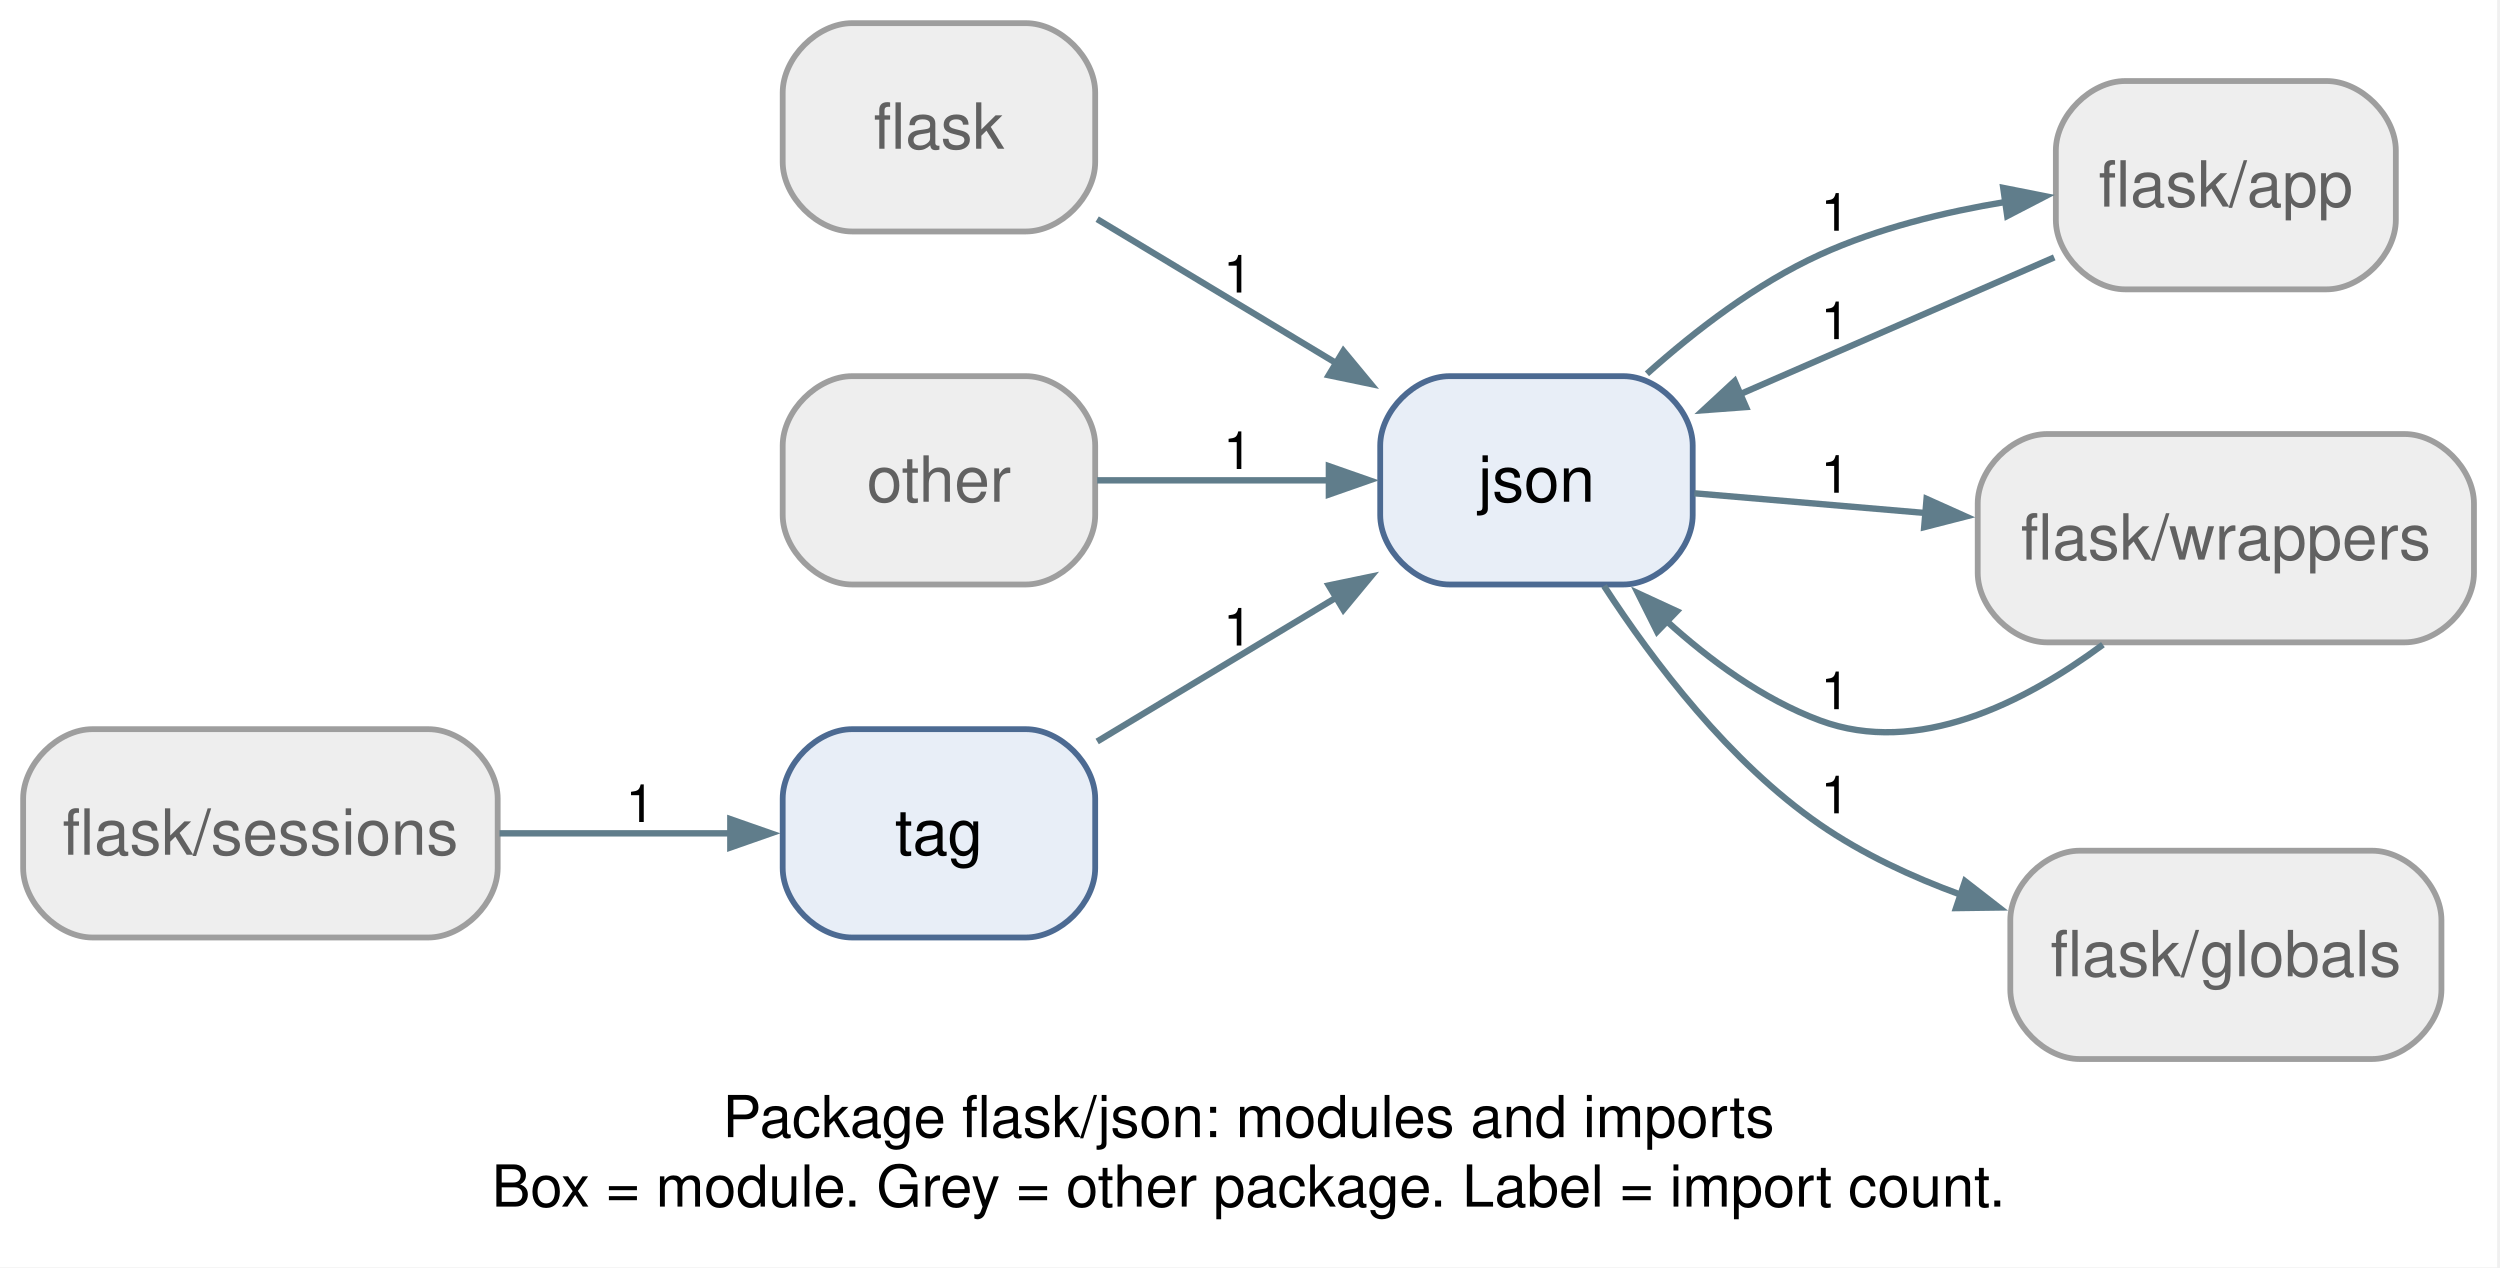
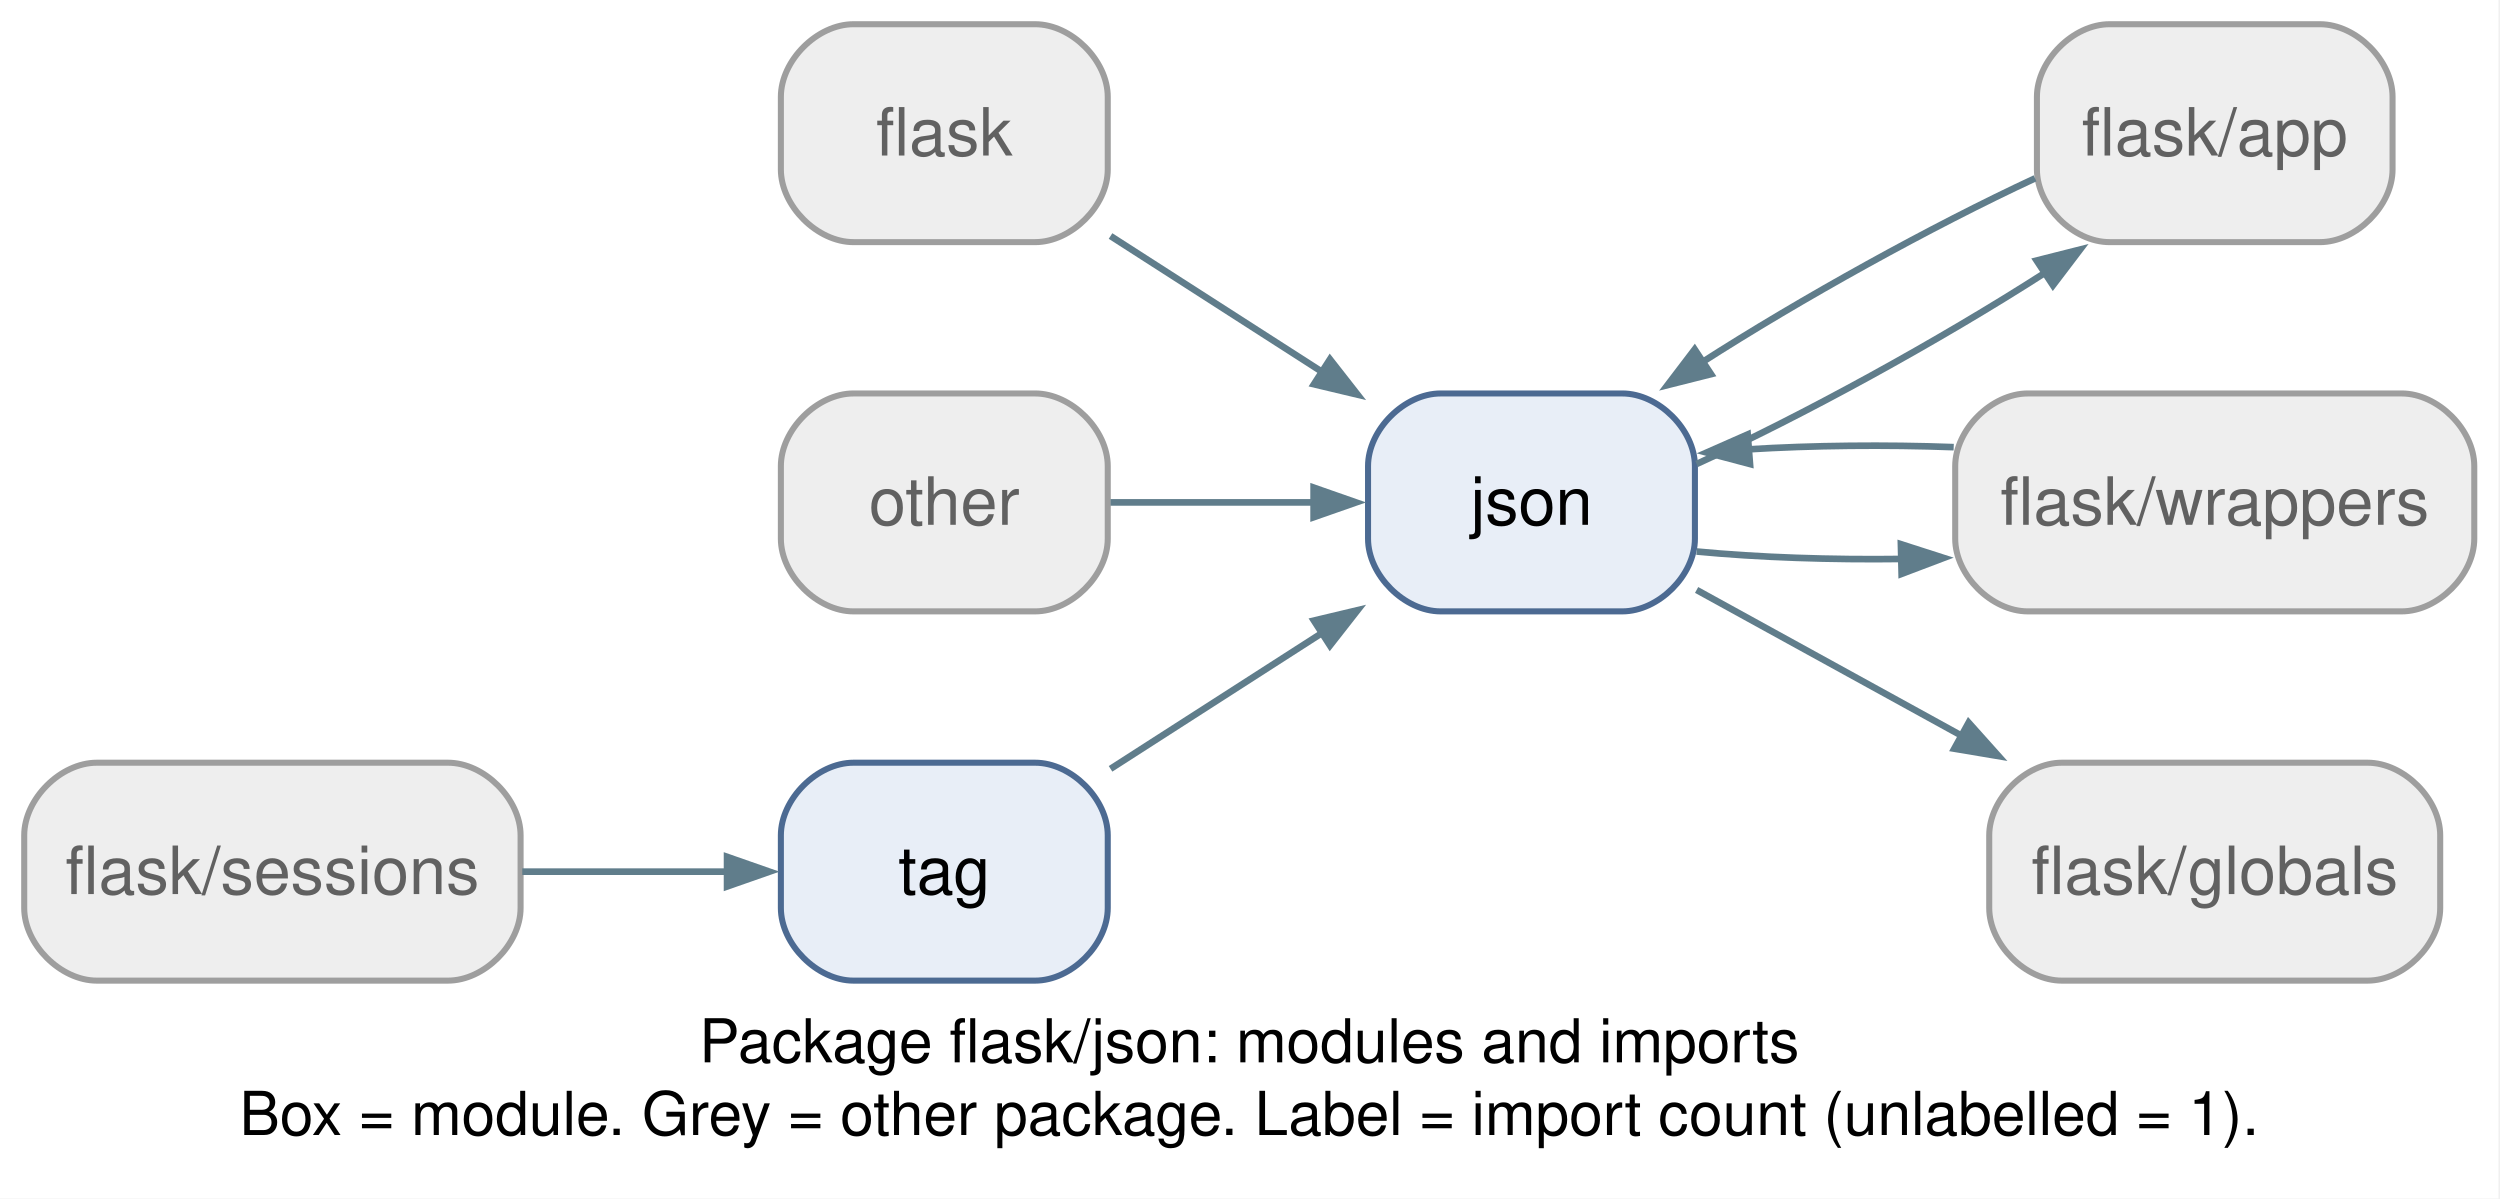
- <svg xmlns="http://www.w3.org/2000/svg" xmlns:xlink="http://www.w3.org/1999/xlink" width="432pt" height="219pt" viewBox="0.00 0.00 432.00 219.00">
-   <g id="graph0" class="graph" transform="scale(1 1) rotate(0) translate(4 215)">
-     <polygon fill="white" stroke="none" points="-4,4 -4,-215 427.5,-215 427.5,4 -4,4" />
-     <text xml:space="preserve" text-anchor="middle" x="211.75" y="-18.5" font-family="Helvetica,sans-Serif" font-size="10.00">Package flask/json: modules and imports</text>
-     <text xml:space="preserve" text-anchor="middle" x="211.75" y="-6.5" font-family="Helvetica,sans-Serif" font-size="10.00">Box = module. Grey = other package. Label = import count.</text>
+ <svg xmlns="http://www.w3.org/2000/svg" xmlns:xlink="http://www.w3.org/1999/xlink" width="413pt" height="198pt" viewBox="0.00 0.00 413.00 198.00">
+   <g id="graph0" class="graph" transform="scale(1 1) rotate(0) translate(4 194)">
+     <polygon fill="white" stroke="none" points="-4,4 -4,-194 408.75,-194 408.75,4 -4,4" />
+     <text xml:space="preserve" text-anchor="middle" x="202.38" y="-18.5" font-family="Helvetica,sans-Serif" font-size="10.00">Package flask/json: modules and imports</text>
+     <text xml:space="preserve" text-anchor="middle" x="202.38" y="-6.5" font-family="Helvetica,sans-Serif" font-size="10.00">Box = module. Grey = other package. Label = import count (unlabelled = 1).</text>
    <g id="node1" class="node">
      <g id="a_node1">
        <a xlink:title="ext::flask">
-           <path fill="#eeeeee" stroke="#9e9e9e" d="M173.25,-211C173.25,-211 143.25,-211 143.25,-211 137.25,-211 131.25,-205 131.25,-199 131.25,-199 131.25,-187 131.25,-187 131.25,-181 137.25,-175 143.25,-175 143.25,-175 173.25,-175 173.25,-175 179.25,-175 185.25,-181 185.25,-187 185.25,-187 185.25,-199 185.25,-199 185.25,-205 179.25,-211 173.25,-211" />
-           <text xml:space="preserve" text-anchor="middle" x="158.25" y="-189.3" font-family="Helvetica,sans-Serif" font-size="11.00" fill="#616161">flask</text>
+           <path fill="#eeeeee" stroke="#9e9e9e" d="M167,-190C167,-190 137,-190 137,-190 131,-190 125,-184 125,-178 125,-178 125,-166 125,-166 125,-160 131,-154 137,-154 137,-154 167,-154 167,-154 173,-154 179,-160 179,-166 179,-166 179,-178 179,-178 179,-184 173,-190 167,-190" />
+           <text xml:space="preserve" text-anchor="middle" x="152" y="-168.3" font-family="Helvetica,sans-Serif" font-size="11.00" fill="#616161">flask</text>
        </a>
      </g>
    </g>
    <g id="node7" class="node">
      <g id="a_node7">
        <a xlink:title="flask.json">
-           <path fill="#e8eef7" stroke="#4c6a92" d="M276.5,-150C276.5,-150 246.5,-150 246.5,-150 240.5,-150 234.5,-144 234.5,-138 234.5,-138 234.5,-126 234.5,-126 234.5,-120 240.5,-114 246.5,-114 246.5,-114 276.5,-114 276.5,-114 282.5,-114 288.5,-120 288.5,-126 288.5,-126 288.5,-138 288.5,-138 288.5,-144 282.5,-150 276.5,-150" />
-           <text xml:space="preserve" text-anchor="middle" x="261.5" y="-128.3" font-family="Helvetica,sans-Serif" font-size="11.00">json</text>
+           <path fill="#e8eef7" stroke="#4c6a92" d="M264,-129C264,-129 234,-129 234,-129 228,-129 222,-123 222,-117 222,-117 222,-105 222,-105 222,-99 228,-93 234,-93 234,-93 264,-93 264,-93 270,-93 276,-99 276,-105 276,-105 276,-117 276,-117 276,-123 270,-129 264,-129" />
+           <text xml:space="preserve" text-anchor="middle" x="249" y="-107.3" font-family="Helvetica,sans-Serif" font-size="11.00">json</text>
        </a>
      </g>
    </g>
    <g id="edge1" class="edge">
-       <path fill="none" stroke="#607d8b" stroke-width="1.1" d="M185.59,-177.13C198.24,-169.51 213.55,-160.28 227.03,-152.17" />
-       <polygon fill="#607d8b" stroke="#607d8b" stroke-width="1.1" points="228.14,-154.36 232.87,-148.65 225.61,-150.16 228.14,-154.36" />
-       <text xml:space="preserve" text-anchor="middle" x="209.88" y="-164.45" font-family="Helvetica,sans-Serif" font-size="9.00">1</text>
+       <path fill="none" stroke="#607d8b" stroke-width="1.1" d="M179.46,-155.01C190.37,-148 203.14,-139.8 214.68,-132.39" />
+       <polygon fill="#607d8b" stroke="#607d8b" stroke-width="1.1" points="215.71,-134.64 220.28,-128.8 213.06,-130.52 215.71,-134.64" />
    </g>
    <g id="node2" class="node">
      <g id="a_node2">
        <a xlink:title="ext::flask/app">
-           <path fill="#eeeeee" stroke="#9e9e9e" d="M398,-201C398,-201 363.25,-201 363.25,-201 357.25,-201 351.25,-195 351.25,-189 351.25,-189 351.25,-177 351.25,-177 351.25,-171 357.25,-165 363.25,-165 363.25,-165 398,-165 398,-165 404,-165 410,-171 410,-177 410,-177 410,-189 410,-189 410,-195 404,-201 398,-201" />
-           <text xml:space="preserve" text-anchor="middle" x="380.62" y="-179.3" font-family="Helvetica,sans-Serif" font-size="11.00" fill="#616161">flask/app</text>
+           <path fill="#eeeeee" stroke="#9e9e9e" d="M379.25,-190C379.25,-190 344.5,-190 344.5,-190 338.5,-190 332.5,-184 332.5,-178 332.5,-178 332.5,-166 332.5,-166 332.5,-160 338.5,-154 344.5,-154 344.5,-154 379.25,-154 379.25,-154 385.25,-154 391.25,-160 391.25,-166 391.25,-166 391.25,-178 391.25,-178 391.25,-184 385.25,-190 379.25,-190" />
+           <text xml:space="preserve" text-anchor="middle" x="361.88" y="-168.3" font-family="Helvetica,sans-Serif" font-size="11.00" fill="#616161">flask/app</text>
        </a>
      </g>
    </g>
    <g id="edge2" class="edge">
-       <path fill="none" stroke="#607d8b" stroke-width="1.1" d="M350.97,-170.52C334.5,-163.35 313.73,-154.31 296.45,-146.78" />
-       <polygon fill="#607d8b" stroke="#607d8b" stroke-width="1.1" points="297.71,-144.66 290.31,-144.11 295.75,-149.15 297.71,-144.66" />
-       <text xml:space="preserve" text-anchor="middle" x="313.12" y="-156.4" font-family="Helvetica,sans-Serif" font-size="9.00">1</text>
+       <path fill="none" stroke="#607d8b" stroke-width="1.1" d="M332.19,-164.54C315.14,-156.61 293.66,-144.74 276.93,-133.99" />
+       <polygon fill="#607d8b" stroke="#607d8b" stroke-width="1.1" points="278.66,-132.19 271.47,-130.38 275.96,-136.28 278.66,-132.19" />
    </g>
    <g id="node3" class="node">
      <g id="a_node3">
        <a xlink:title="ext::flask/globals">
-           <path fill="#eeeeee" stroke="#9e9e9e" d="M405.88,-68C405.88,-68 355.38,-68 355.38,-68 349.38,-68 343.38,-62 343.38,-56 343.38,-56 343.38,-44 343.38,-44 343.38,-38 349.38,-32 355.38,-32 355.38,-32 405.88,-32 405.88,-32 411.88,-32 417.88,-38 417.88,-44 417.88,-44 417.88,-56 417.88,-56 417.88,-62 411.88,-68 405.88,-68" />
-           <text xml:space="preserve" text-anchor="middle" x="380.62" y="-46.3" font-family="Helvetica,sans-Serif" font-size="11.00" fill="#616161">flask/globals</text>
+           <path fill="#eeeeee" stroke="#9e9e9e" d="M387.12,-68C387.12,-68 336.62,-68 336.62,-68 330.62,-68 324.62,-62 324.62,-56 324.62,-56 324.62,-44 324.62,-44 324.62,-38 330.62,-32 336.62,-32 336.62,-32 387.12,-32 387.12,-32 393.12,-32 399.12,-38 399.12,-44 399.12,-44 399.12,-56 399.12,-56 399.12,-62 393.12,-68 387.12,-68" />
+           <text xml:space="preserve" text-anchor="middle" x="361.88" y="-46.3" font-family="Helvetica,sans-Serif" font-size="11.00" fill="#616161">flask/globals</text>
        </a>
      </g>
    </g>
    <g id="node4" class="node">
      <g id="a_node4">
        <a xlink:title="ext::flask/sessions">
-           <path fill="#eeeeee" stroke="#9e9e9e" d="M70,-89C70,-89 12,-89 12,-89 6,-89 0,-83 0,-77 0,-77 0,-65 0,-65 0,-59 6,-53 12,-53 12,-53 70,-53 70,-53 76,-53 82,-59 82,-65 82,-65 82,-77 82,-77 82,-83 76,-89 70,-89" />
-           <text xml:space="preserve" text-anchor="middle" x="41" y="-67.3" font-family="Helvetica,sans-Serif" font-size="11.00" fill="#616161">flask/sessions</text>
+           <path fill="#eeeeee" stroke="#9e9e9e" d="M70,-68C70,-68 12,-68 12,-68 6,-68 0,-62 0,-56 0,-56 0,-44 0,-44 0,-38 6,-32 12,-32 12,-32 70,-32 70,-32 76,-32 82,-38 82,-44 82,-44 82,-56 82,-56 82,-62 76,-68 70,-68" />
+           <text xml:space="preserve" text-anchor="middle" x="41" y="-46.3" font-family="Helvetica,sans-Serif" font-size="11.00" fill="#616161">flask/sessions</text>
        </a>
      </g>
    </g>
    <g id="node8" class="node">
      <g id="a_node8">
        <a xlink:title="flask.json.tag">
-           <path fill="#e8eef7" stroke="#4c6a92" d="M173.25,-89C173.25,-89 143.25,-89 143.25,-89 137.25,-89 131.25,-83 131.25,-77 131.25,-77 131.25,-65 131.25,-65 131.25,-59 137.25,-53 143.25,-53 143.25,-53 173.25,-53 173.25,-53 179.25,-53 185.25,-59 185.25,-65 185.25,-65 185.25,-77 185.25,-77 185.25,-83 179.25,-89 173.25,-89" />
-           <text xml:space="preserve" text-anchor="middle" x="158.25" y="-67.3" font-family="Helvetica,sans-Serif" font-size="11.00">tag</text>
+           <path fill="#e8eef7" stroke="#4c6a92" d="M167,-68C167,-68 137,-68 137,-68 131,-68 125,-62 125,-56 125,-56 125,-44 125,-44 125,-38 131,-32 137,-32 137,-32 167,-32 167,-32 173,-32 179,-38 179,-44 179,-44 179,-56 179,-56 179,-62 173,-68 167,-68" />
+           <text xml:space="preserve" text-anchor="middle" x="152" y="-46.3" font-family="Helvetica,sans-Serif" font-size="11.00">tag</text>
        </a>
      </g>
    </g>
    <g id="edge3" class="edge">
-       <path fill="none" stroke="#607d8b" stroke-width="1.1" d="M82.31,-71C95.39,-71 109.78,-71 122.43,-71" />
-       <polygon fill="#607d8b" stroke="#607d8b" stroke-width="1.1" points="122.2,-73.45 129.2,-71 122.2,-68.55 122.2,-73.45" />
-       <text xml:space="preserve" text-anchor="middle" x="106.62" y="-72.95" font-family="Helvetica,sans-Serif" font-size="9.00">1</text>
+       <path fill="none" stroke="#607d8b" stroke-width="1.1" d="M82.28,-50C93.48,-50 105.53,-50 116.38,-50" />
+       <polygon fill="#607d8b" stroke="#607d8b" stroke-width="1.1" points="116.11,-52.45 123.11,-50 116.11,-47.55 116.11,-52.45" />
    </g>
    <g id="node5" class="node">
      <g id="a_node5">
        <a xlink:title="ext::flask/wrappers">
-           <path fill="#eeeeee" stroke="#9e9e9e" d="M411.5,-140C411.5,-140 349.75,-140 349.75,-140 343.75,-140 337.75,-134 337.75,-128 337.75,-128 337.75,-116 337.75,-116 337.75,-110 343.75,-104 349.75,-104 349.75,-104 411.5,-104 411.5,-104 417.5,-104 423.5,-110 423.5,-116 423.5,-116 423.5,-128 423.5,-128 423.5,-134 417.5,-140 411.5,-140" />
-           <text xml:space="preserve" text-anchor="middle" x="380.62" y="-118.3" font-family="Helvetica,sans-Serif" font-size="11.00" fill="#616161">flask/wrappers</text>
+           <path fill="#eeeeee" stroke="#9e9e9e" d="M392.75,-129C392.75,-129 331,-129 331,-129 325,-129 319,-123 319,-117 319,-117 319,-105 319,-105 319,-99 325,-93 331,-93 331,-93 392.75,-93 392.75,-93 398.75,-93 404.75,-99 404.75,-105 404.75,-105 404.75,-117 404.75,-117 404.75,-123 398.75,-129 392.75,-129" />
+           <text xml:space="preserve" text-anchor="middle" x="361.88" y="-107.3" font-family="Helvetica,sans-Serif" font-size="11.00" fill="#616161">flask/wrappers</text>
        </a>
      </g>
    </g>
    <g id="edge4" class="edge">
-       <path fill="none" stroke="#607d8b" stroke-width="1.1" d="M359.38,-103.6C345.77,-93.52 327.31,-84.24 310.5,-90.5 300.66,-94.16 291.49,-100.85 283.86,-107.8" />
-       <polygon fill="#607d8b" stroke="#607d8b" stroke-width="1.1" points="282.35,-105.86 279.03,-112.49 285.76,-109.38 282.35,-105.86" />
-       <text xml:space="preserve" text-anchor="middle" x="313.12" y="-92.45" font-family="Helvetica,sans-Serif" font-size="9.00">1</text>
+       <path fill="none" stroke="#607d8b" stroke-width="1.1" d="M318.75,-120.13C307.49,-120.55 295.45,-120.43 284.64,-119.76" />
+       <polygon fill="#607d8b" stroke="#607d8b" stroke-width="1.1" points="285.1,-117.34 277.94,-119.24 284.72,-122.23 285.1,-117.34" />
    </g>
    <g id="node6" class="node">
      <g id="a_node6">
        <a xlink:title="ext::other">
-           <path fill="#eeeeee" stroke="#9e9e9e" d="M173.25,-150C173.25,-150 143.25,-150 143.25,-150 137.25,-150 131.25,-144 131.25,-138 131.25,-138 131.25,-126 131.25,-126 131.25,-120 137.25,-114 143.25,-114 143.25,-114 173.25,-114 173.25,-114 179.25,-114 185.25,-120 185.25,-126 185.25,-126 185.25,-138 185.25,-138 185.25,-144 179.25,-150 173.25,-150" />
-           <text xml:space="preserve" text-anchor="middle" x="158.25" y="-128.3" font-family="Helvetica,sans-Serif" font-size="11.00" fill="#616161">other</text>
+           <path fill="#eeeeee" stroke="#9e9e9e" d="M167,-129C167,-129 137,-129 137,-129 131,-129 125,-123 125,-117 125,-117 125,-105 125,-105 125,-99 131,-93 137,-93 137,-93 167,-93 167,-93 173,-93 179,-99 179,-105 179,-105 179,-117 179,-117 179,-123 173,-129 167,-129" />
+           <text xml:space="preserve" text-anchor="middle" x="152" y="-107.3" font-family="Helvetica,sans-Serif" font-size="11.00" fill="#616161">other</text>
        </a>
      </g>
    </g>
    <g id="edge5" class="edge">
-       <path fill="none" stroke="#607d8b" stroke-width="1.1" d="M185.59,-132C197.89,-132 212.71,-132 225.9,-132" />
-       <polygon fill="#607d8b" stroke="#607d8b" stroke-width="1.1" points="225.63,-134.45 232.63,-132 225.63,-129.55 225.63,-134.45" />
-       <text xml:space="preserve" text-anchor="middle" x="209.88" y="-133.95" font-family="Helvetica,sans-Serif" font-size="9.00">1</text>
+       <path fill="none" stroke="#607d8b" stroke-width="1.1" d="M179.46,-111C189.86,-111 201.94,-111 213.04,-111" />
+       <polygon fill="#607d8b" stroke="#607d8b" stroke-width="1.1" points="213.01,-113.45 220.01,-111 213.01,-108.55 213.01,-113.45" />
    </g>
    <g id="edge6" class="edge">
-       <path fill="none" stroke="#607d8b" stroke-width="1.1" d="M280.59,-150.41C289,-157.93 299.55,-166.02 310.5,-171 320.47,-175.54 331.97,-178.37 342.69,-180.13" />
-       <polygon fill="#607d8b" stroke="#607d8b" stroke-width="1.1" points="342.16,-182.53 349.43,-181.09 342.85,-177.68 342.16,-182.53" />
-       <text xml:space="preserve" text-anchor="middle" x="313.12" y="-175.13" font-family="Helvetica,sans-Serif" font-size="9.00">1</text>
+       <path fill="none" stroke="#607d8b" stroke-width="1.1" d="M276.28,-117.35C293.65,-125.24 316.36,-137.71 333.87,-148.96" />
+       <polygon fill="#607d8b" stroke="#607d8b" stroke-width="1.1" points="332.45,-150.96 339.64,-152.78 335.15,-146.87 332.45,-150.96" />
    </g>
    <g id="edge7" class="edge">
-       <path fill="none" stroke="#607d8b" stroke-width="1.1" d="M273.17,-113.75C281.73,-100.57 294.87,-83.27 310.5,-72.5 317.82,-67.45 326.35,-63.48 334.87,-60.37" />
-       <polygon fill="#607d8b" stroke="#607d8b" stroke-width="1.1" points="335.56,-62.73 341.42,-58.18 334,-58.08 335.56,-62.73" />
-       <text xml:space="preserve" text-anchor="middle" x="313.12" y="-74.45" font-family="Helvetica,sans-Serif" font-size="9.00">1</text>
+       <path fill="none" stroke="#607d8b" stroke-width="1.1" d="M276.28,-96.54C289.36,-89.34 305.48,-80.48 320.13,-72.42" />
+       <polygon fill="#607d8b" stroke="#607d8b" stroke-width="1.1" points="321.22,-74.62 326.17,-69.09 318.85,-70.32 321.22,-74.62" />
    </g>
    <g id="edge8" class="edge">
-       <path fill="none" stroke="#607d8b" stroke-width="1.1" d="M288.79,-129.76C300.63,-128.74 315.03,-127.52 328.84,-126.34" />
-       <polygon fill="#607d8b" stroke="#607d8b" stroke-width="1.1" points="328.91,-128.79 335.68,-125.75 328.5,-123.91 328.91,-128.79" />
-       <text xml:space="preserve" text-anchor="middle" x="313.12" y="-129.85" font-family="Helvetica,sans-Serif" font-size="9.00">1</text>
+       <path fill="none" stroke="#607d8b" stroke-width="1.1" d="M276.28,-102.89C286.48,-101.91 298.52,-101.5 310.28,-101.66" />
+       <polygon fill="#607d8b" stroke="#607d8b" stroke-width="1.1" points="310.03,-104.1 317.09,-101.83 310.15,-99.2 310.03,-104.1" />
    </g>
    <g id="edge9" class="edge">
-       <path fill="none" stroke="#607d8b" stroke-width="1.1" d="M185.59,-86.87C198.24,-94.49 213.55,-103.72 227.03,-111.83" />
-       <polygon fill="#607d8b" stroke="#607d8b" stroke-width="1.1" points="225.61,-113.84 232.87,-115.35 228.14,-109.64 225.61,-113.84" />
-       <text xml:space="preserve" text-anchor="middle" x="209.88" y="-103.45" font-family="Helvetica,sans-Serif" font-size="9.00">1</text>
+       <path fill="none" stroke="#607d8b" stroke-width="1.1" d="M179.46,-66.99C190.37,-74 203.14,-82.2 214.68,-89.61" />
+       <polygon fill="#607d8b" stroke="#607d8b" stroke-width="1.1" points="213.06,-91.48 220.28,-93.2 215.71,-87.36 213.06,-91.48" />
    </g>
  </g>
</svg>
